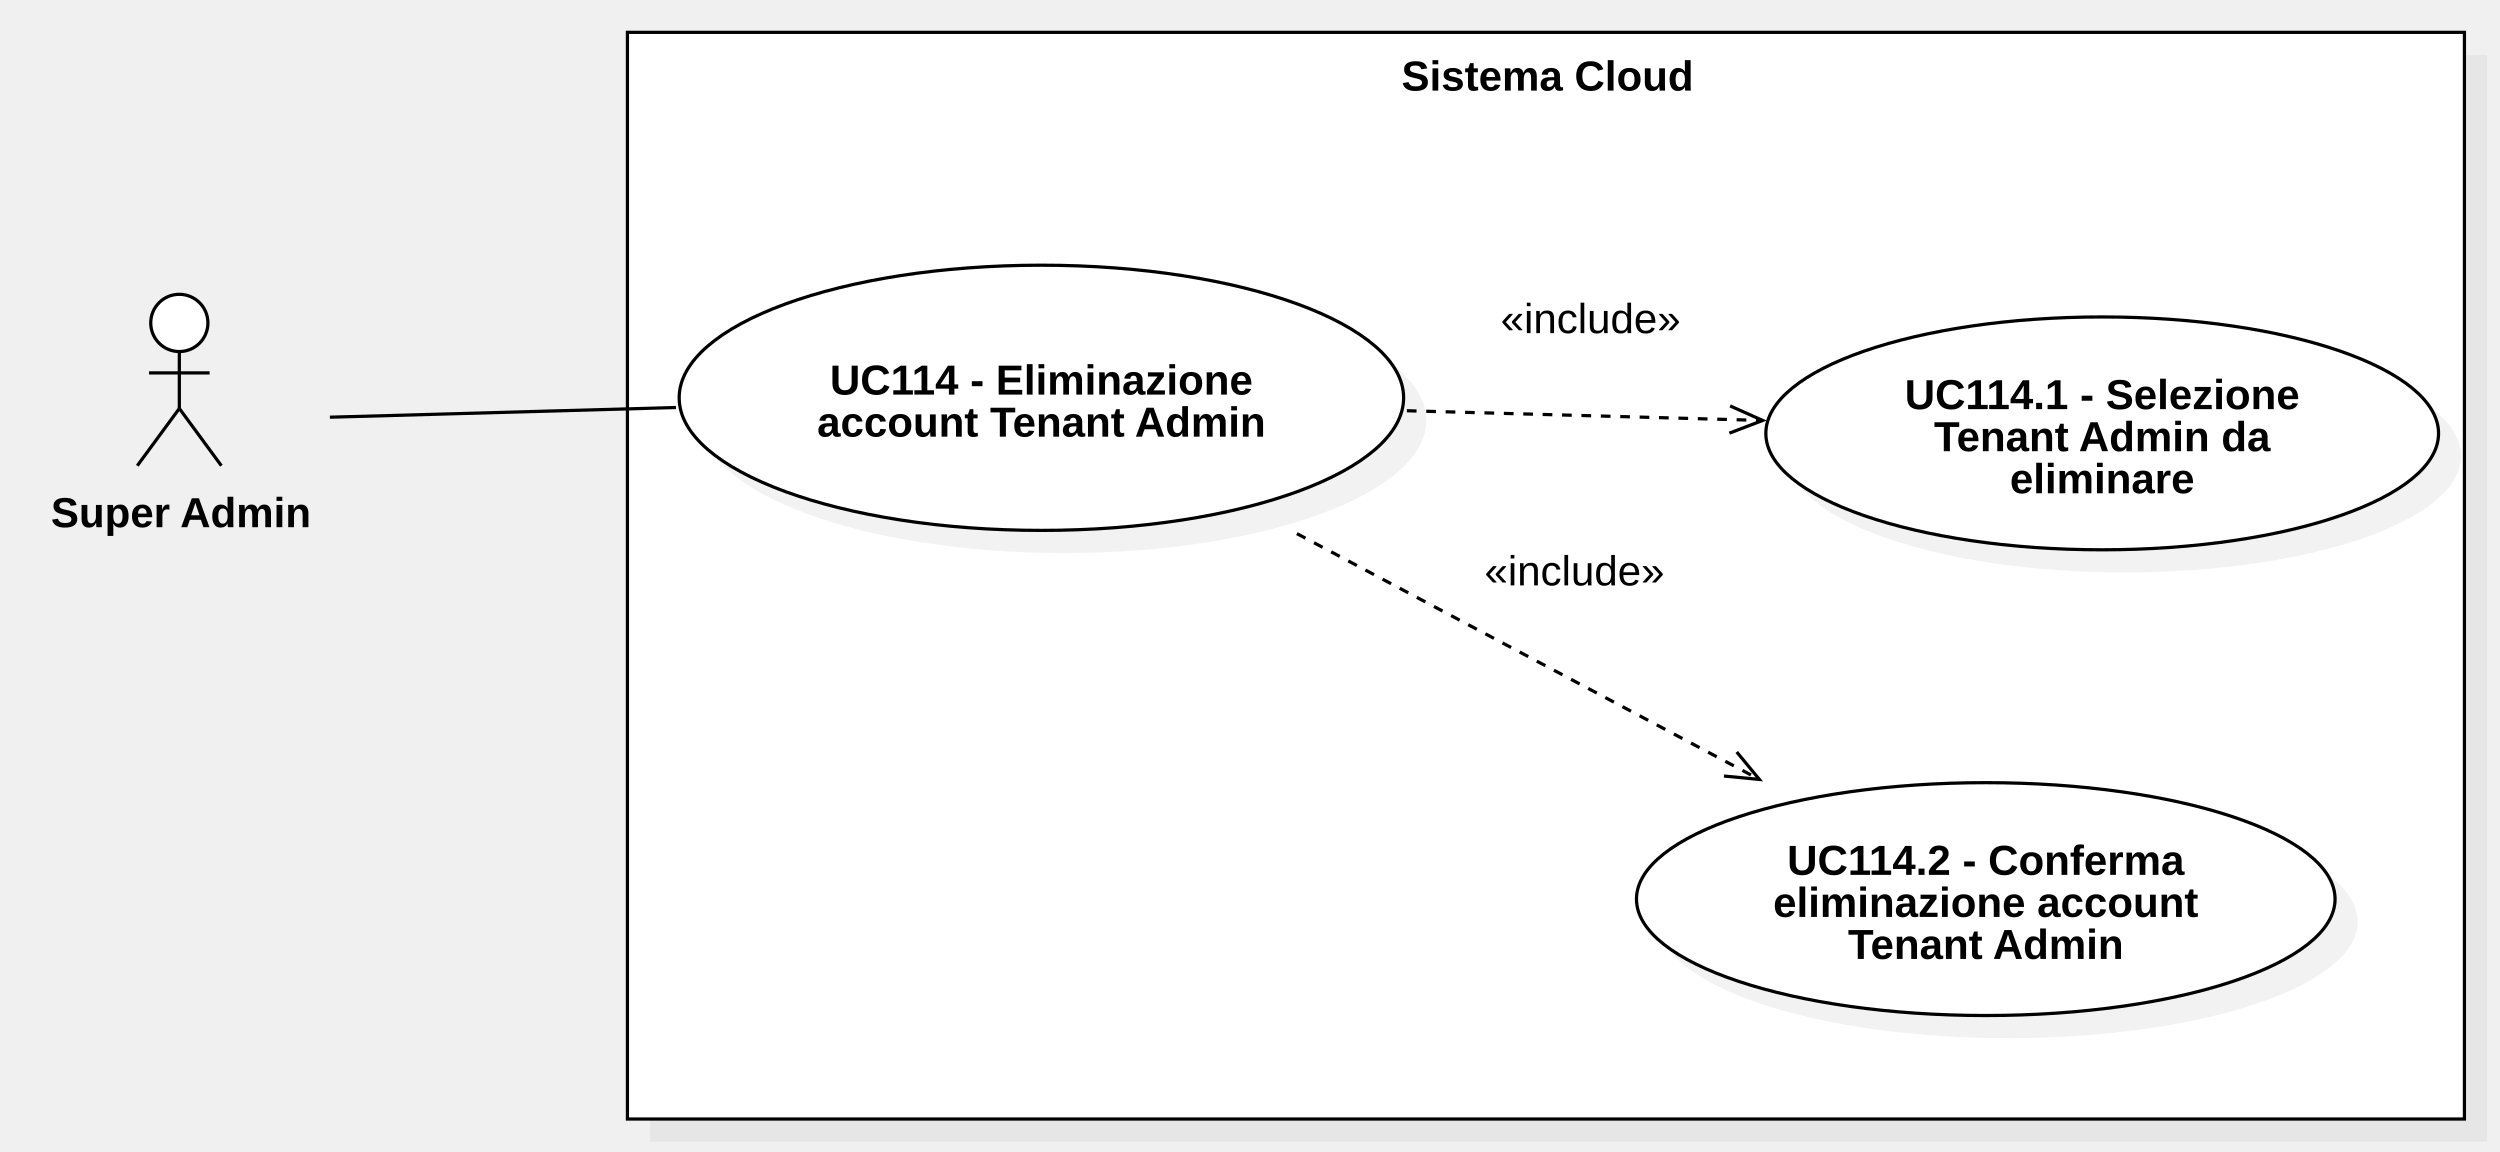
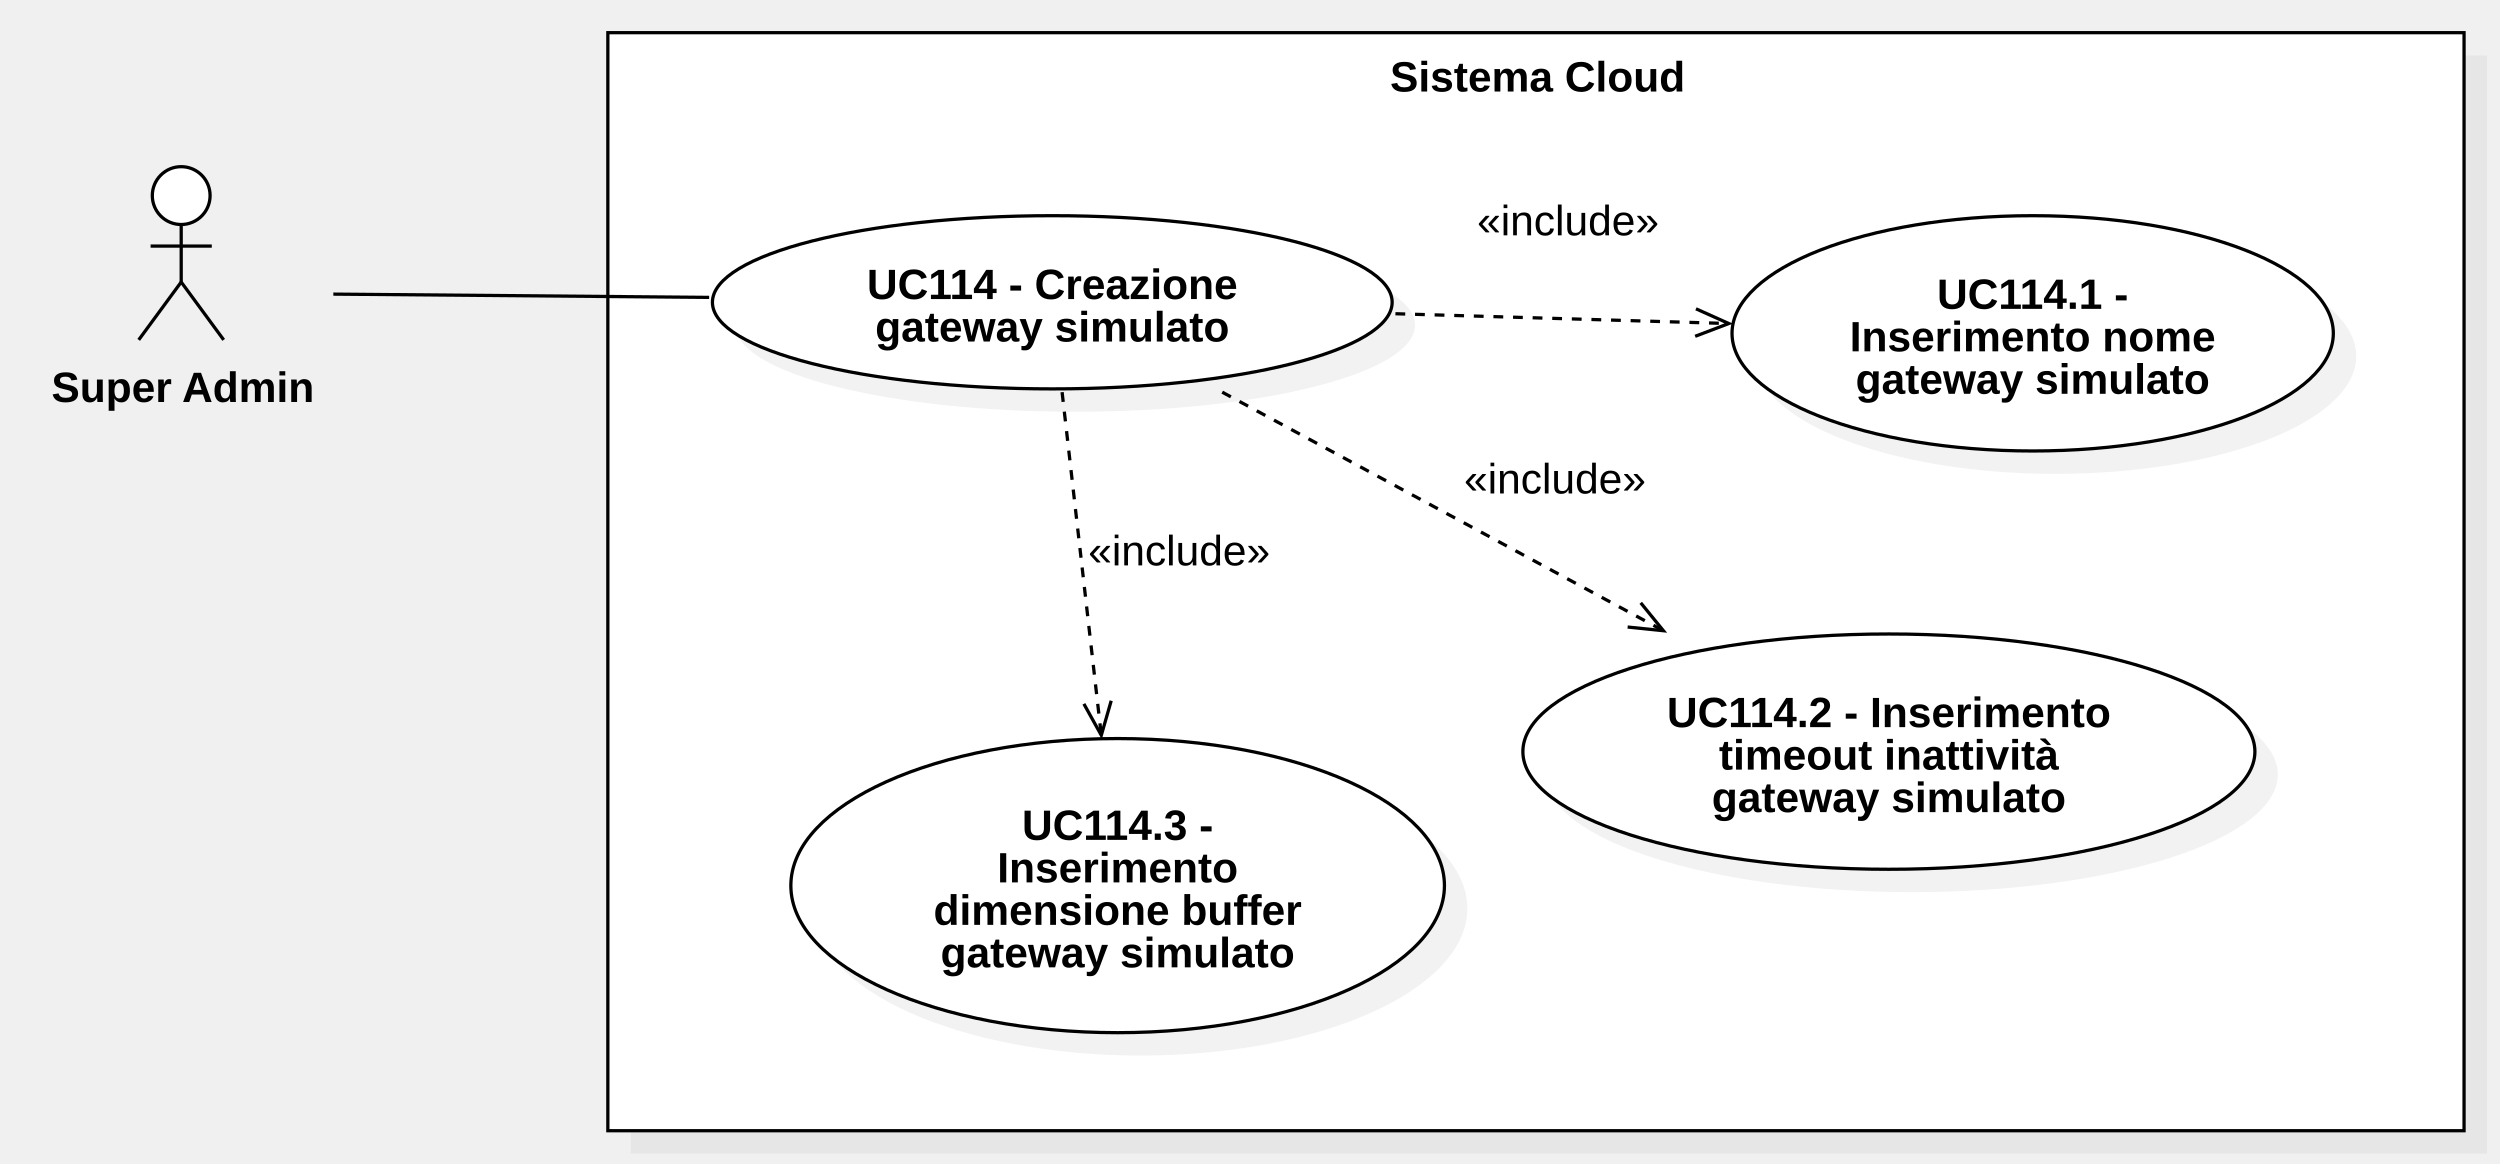
- <svg xmlns="http://www.w3.org/2000/svg" version="1.1" width="773" height="356">
+ <svg xmlns="http://www.w3.org/2000/svg" version="1.1" width="765" height="356">
  <defs />
  <g>
    <g>
-       <rect fill="#C0C0C0" stroke="none" x="464" y="446" width="568" height="336" transform="matrix(1 0 0 1 -263 -429)" fill-opacity="0.2" />
+       <rect fill="#C0C0C0" stroke="none" x="460" y="446" width="568" height="336" transform="matrix(1 0 0 1 -267 -429)" fill-opacity="0.2" />
    </g>
    <g>
-       <rect fill="#ffffff" stroke="none" x="457" y="439" width="568" height="336" transform="matrix(1 0 0 1 -263 -429)" />
+       <rect fill="#ffffff" stroke="none" x="453" y="439" width="568" height="336" transform="matrix(1 0 0 1 -267 -429)" />
    </g>
    <g>
-       <path fill="none" stroke="#000000" paint-order="fill stroke markers" d=" M 194 10 L 762 10 L 762 346 L 194 346 L 194 10 Z Z" stroke-miterlimit="10" stroke-dasharray="" />
+       <path fill="none" stroke="#000000" paint-order="fill stroke markers" d=" M 186 10 L 754 10 L 754 346 L 186 346 L 186 10 Z Z" stroke-miterlimit="10" stroke-dasharray="" />
    </g>
    <g>
      <g>
        <path fill="none" stroke="none" />
-         <text fill="#000000" stroke="none" font-family="Arial" font-size="13px" font-style="normal" font-weight="bold" text-decoration="undefined" x="741.5" y="452.5" text-anchor="middle" dominant-baseline="central" transform="matrix(1 0 0 1 -263 -429)">Sistema Cloud</text>
+         <text fill="#000000" stroke="none" font-family="Arial" font-size="13px" font-style="normal" font-weight="bold" text-decoration="undefined" x="737.5" y="452.5" text-anchor="middle" dominant-baseline="central" transform="matrix(1 0 0 1 -267 -429)">Sistema Cloud</text>
      </g>
    </g>
    <g>
-       <path fill="#ffffff" stroke="none" paint-order="stroke fill markers" d=" M 46.607 99.85 C 46.607 94.962 50.565 91 55.447 91 C 60.329 91 64.287 94.962 64.287 99.85 C 64.287 104.738 60.329 108.7 55.447 108.7 C 50.565 108.7 46.607 104.738 46.607 99.85 Z" />
+       <path fill="#ffffff" stroke="none" paint-order="stroke fill markers" d=" M 46.607 59.85 C 46.607 54.962 50.565 51 55.447 51 C 60.329 51 64.287 54.962 64.287 59.85 C 64.287 64.738 60.329 68.7 55.447 68.7 C 50.565 68.7 46.607 64.738 46.607 59.85 Z" />
    </g>
    <g>
-       <path fill="none" stroke="#000000" paint-order="fill stroke markers" d=" M 46.607 99.85 C 46.607 94.962 50.565 91 55.447 91 C 60.329 91 64.287 94.962 64.287 99.85 C 64.287 104.738 60.329 108.7 55.447 108.7 C 50.565 108.7 46.607 104.738 46.607 99.85 Z" stroke-miterlimit="10" stroke-dasharray="" />
+       <path fill="none" stroke="#000000" paint-order="fill stroke markers" d=" M 46.607 59.85 C 46.607 54.962 50.565 51 55.447 51 C 60.329 51 64.287 54.962 64.287 59.85 C 64.287 64.738 60.329 68.7 55.447 68.7 C 50.565 68.7 46.607 64.738 46.607 59.85 Z" stroke-miterlimit="10" stroke-dasharray="" />
    </g>
    <g>
-       <path fill="none" stroke="#000000" paint-order="fill stroke markers" d=" M 55.447 108.7 L 55.447 126.3" stroke-miterlimit="10" stroke-dasharray="" />
+       <path fill="none" stroke="#000000" paint-order="fill stroke markers" d=" M 55.447 68.7 L 55.447 86.3" stroke-miterlimit="10" stroke-dasharray="" />
    </g>
    <g>
-       <path fill="none" stroke="#000000" paint-order="fill stroke markers" d=" M 46.087 115.3 L 64.807 115.3" stroke-miterlimit="10" stroke-dasharray="" />
+       <path fill="none" stroke="#000000" paint-order="fill stroke markers" d=" M 46.087 75.3 L 64.807 75.3" stroke-miterlimit="10" stroke-dasharray="" />
    </g>
    <g>
-       <path fill="none" stroke="#000000" paint-order="fill stroke markers" d=" M 55.447 126.3 L 42.447 144" stroke-miterlimit="10" stroke-dasharray="" />
+       <path fill="none" stroke="#000000" paint-order="fill stroke markers" d=" M 55.447 86.3 L 42.447 104" stroke-miterlimit="10" stroke-dasharray="" />
    </g>
    <g>
-       <path fill="none" stroke="#000000" paint-order="fill stroke markers" d=" M 55.447 126.3 L 68.447 144" stroke-miterlimit="10" stroke-dasharray="" />
+       <path fill="none" stroke="#000000" paint-order="fill stroke markers" d=" M 55.447 86.3 L 68.447 104" stroke-miterlimit="10" stroke-dasharray="" />
    </g>
    <g>
      <g>
        <path fill="none" stroke="none" />
-         <text fill="#000000" stroke="none" font-family="Arial" font-size="13px" font-style="normal" font-weight="bold" text-decoration="undefined" x="318.947" y="587.5" text-anchor="middle" dominant-baseline="central" transform="matrix(1 0 0 1 -263 -429)">Super Admin</text>
+         <text fill="#000000" stroke="none" font-family="Arial" font-size="13px" font-style="normal" font-weight="bold" text-decoration="undefined" x="322.947" y="547.5" text-anchor="middle" dominant-baseline="central" transform="matrix(1 0 0 1 -267 -429)">Super Admin</text>
      </g>
    </g>
    <g>
-       <path fill="#C0C0C0" stroke="none" paint-order="stroke fill markers" d=" M 217 130 C 217 107.356 267.144 89 329 89 C 390.856 89 441 107.356 441 130 C 441 152.644 390.856 171 329 171 C 267.144 171 217 152.644 217 130 Z" fill-opacity="0.2" />
+       <path fill="#C0C0C0" stroke="none" paint-order="stroke fill markers" d=" M 225 99.5 C 225 84.864 271.562 73 329 73 C 386.438 73 433 84.864 433 99.5 C 433 114.136 386.438 126 329 126 C 271.562 126 225 114.136 225 99.5 Z" fill-opacity="0.2" />
    </g>
    <g>
-       <path fill="#ffffff" stroke="none" paint-order="stroke fill markers" d=" M 210 123 C 210 100.356 260.144 82 322 82 C 383.856 82 434 100.356 434 123 C 434 145.644 383.856 164 322 164 C 260.144 164 210 145.644 210 123 Z" />
+       <path fill="#ffffff" stroke="none" paint-order="stroke fill markers" d=" M 218 92.5 C 218 77.864 264.562 66 322 66 C 379.438 66 426 77.864 426 92.5 C 426 107.136 379.438 119 322 119 C 264.562 119 218 107.136 218 92.5 Z" />
    </g>
    <g>
-       <path fill="none" stroke="#000000" paint-order="fill stroke markers" d=" M 210 123 C 210 100.356 260.144 82 322 82 C 383.856 82 434 100.356 434 123 C 434 145.644 383.856 164 322 164 C 260.144 164 210 145.644 210 123 Z" stroke-miterlimit="10" stroke-dasharray="" />
+       <path fill="none" stroke="#000000" paint-order="fill stroke markers" d=" M 218 92.5 C 218 77.864 264.562 66 322 66 C 379.438 66 426 77.864 426 92.5 C 426 107.136 379.438 119 322 119 C 264.562 119 218 107.136 218 92.5 Z" stroke-miterlimit="10" stroke-dasharray="" />
    </g>
    <g>
      <g>
        <path fill="none" stroke="none" />
-         <text fill="#000000" stroke="none" font-family="Arial" font-size="13px" font-style="normal" font-weight="bold" text-decoration="undefined" x="585" y="546.5" text-anchor="middle" dominant-baseline="central" transform="matrix(1 0 0 1 -263 -429)">UC114 - Eliminazione</text>
-         <text fill="#000000" stroke="none" font-family="Arial" font-size="13px" font-style="normal" font-weight="bold" text-decoration="undefined" x="585" y="559.5" text-anchor="middle" dominant-baseline="central" transform="matrix(1 0 0 1 -263 -429)">account Tenant Admin</text>
+         <text fill="#000000" stroke="none" font-family="Arial" font-size="13px" font-style="normal" font-weight="bold" text-decoration="undefined" x="589" y="516" text-anchor="middle" dominant-baseline="central" transform="matrix(1 0 0 1 -267 -429)">UC114 - Creazione</text>
+         <text fill="#000000" stroke="none" font-family="Arial" font-size="13px" font-style="normal" font-weight="bold" text-decoration="undefined" x="589" y="529" text-anchor="middle" dominant-baseline="central" transform="matrix(1 0 0 1 -267 -429)">gateway simulato</text>
      </g>
    </g>
    <g>
-       <path fill="none" stroke="#000000" paint-order="fill stroke markers" d=" M 102 129 L 209 126" stroke-miterlimit="10" stroke-dasharray="" />
+       <path fill="none" stroke="#000000" paint-order="fill stroke markers" d=" M 102 90 L 217 91" stroke-miterlimit="10" stroke-dasharray="" />
    </g>
    <g>
-       <path fill="#C0C0C0" stroke="none" paint-order="stroke fill markers" d=" M 553 141 C 553 121.118 599.562 105 657 105 C 714.438 105 761 121.118 761 141 C 761 160.882 714.438 177 657 177 C 599.562 177 553 160.882 553 141 Z" fill-opacity="0.2" />
+       <path fill="#C0C0C0" stroke="none" paint-order="stroke fill markers" d=" M 537 109 C 537 89.118 578.19 73 629 73 C 679.81 73 721 89.118 721 109 C 721 128.882 679.81 145 629 145 C 578.19 145 537 128.882 537 109 Z" fill-opacity="0.2" />
    </g>
    <g>
-       <path fill="#ffffff" stroke="none" paint-order="stroke fill markers" d=" M 546 134 C 546 114.118 592.562 98 650 98 C 707.438 98 754 114.118 754 134 C 754 153.882 707.438 170 650 170 C 592.562 170 546 153.882 546 134 Z" />
+       <path fill="#ffffff" stroke="none" paint-order="stroke fill markers" d=" M 530 102 C 530 82.118 571.19 66 622 66 C 672.81 66 714 82.118 714 102 C 714 121.882 672.81 138 622 138 C 571.19 138 530 121.882 530 102 Z" />
    </g>
    <g>
-       <path fill="none" stroke="#000000" paint-order="fill stroke markers" d=" M 546 134 C 546 114.118 592.562 98 650 98 C 707.438 98 754 114.118 754 134 C 754 153.882 707.438 170 650 170 C 592.562 170 546 153.882 546 134 Z" stroke-miterlimit="10" stroke-dasharray="" />
+       <path fill="none" stroke="#000000" paint-order="fill stroke markers" d=" M 530 102 C 530 82.118 571.19 66 622 66 C 672.81 66 714 82.118 714 102 C 714 121.882 672.81 138 622 138 C 571.19 138 530 121.882 530 102 Z" stroke-miterlimit="10" stroke-dasharray="" />
    </g>
    <g>
      <g>
        <path fill="none" stroke="none" />
-         <text fill="#000000" stroke="none" font-family="Arial" font-size="13px" font-style="normal" font-weight="bold" text-decoration="undefined" x="913" y="551" text-anchor="middle" dominant-baseline="central" transform="matrix(1 0 0 1 -263 -429)">UC114.1 - Selezione</text>
-         <text fill="#000000" stroke="none" font-family="Arial" font-size="13px" font-style="normal" font-weight="bold" text-decoration="undefined" x="913" y="564" text-anchor="middle" dominant-baseline="central" transform="matrix(1 0 0 1 -263 -429)">Tenant Admin da</text>
-         <text fill="#000000" stroke="none" font-family="Arial" font-size="13px" font-style="normal" font-weight="bold" text-decoration="undefined" x="913" y="577" text-anchor="middle" dominant-baseline="central" transform="matrix(1 0 0 1 -263 -429)">eliminare</text>
+         <text fill="#000000" stroke="none" font-family="Arial" font-size="13px" font-style="normal" font-weight="bold" text-decoration="undefined" x="889" y="519" text-anchor="middle" dominant-baseline="central" transform="matrix(1 0 0 1 -267 -429)">UC114.1 -</text>
+         <text fill="#000000" stroke="none" font-family="Arial" font-size="13px" font-style="normal" font-weight="bold" text-decoration="undefined" x="889" y="532" text-anchor="middle" dominant-baseline="central" transform="matrix(1 0 0 1 -267 -429)">Inserimento nome</text>
+         <text fill="#000000" stroke="none" font-family="Arial" font-size="13px" font-style="normal" font-weight="bold" text-decoration="undefined" x="889" y="545" text-anchor="middle" dominant-baseline="central" transform="matrix(1 0 0 1 -267 -429)">gateway simulato</text>
      </g>
    </g>
    <g>
-       <path fill="none" stroke="#000000" paint-order="fill stroke markers" d=" M 435 127 L 545 130" stroke-miterlimit="10" stroke-dasharray="3" />
+       <path fill="none" stroke="#000000" paint-order="fill stroke markers" d=" M 427 96 L 529 99" stroke-miterlimit="10" stroke-dasharray="3" />
    </g>
    <g>
-       <path fill="none" stroke="#000000" paint-order="fill stroke markers" d=" M 534.726 133.931 L 545 130 L 534.956 125.515" stroke-miterlimit="10" stroke-dasharray="" />
+       <path fill="none" stroke="#000000" paint-order="fill stroke markers" d=" M 518.718 102.909 L 529 99 L 518.965 94.494" stroke-miterlimit="10" stroke-dasharray="" />
    </g>
    <g>
-       <rect fill="#ffffff" stroke="none" x="727" y="521" width="55.656" height="13" transform="matrix(1 0 0 1 -263 -429)" />
+       <rect fill="#ffffff" stroke="none" x="719" y="490" width="55.656" height="13" transform="matrix(1 0 0 1 -267 -429)" />
    </g>
    <g>
      <g>
        <path fill="none" stroke="none" />
-         <text fill="#000000" stroke="none" font-family="Arial" font-size="13px" font-style="normal" font-weight="normal" text-decoration="undefined" x="754.828" y="527.5" text-anchor="middle" dominant-baseline="central" transform="matrix(1 0 0 1 -263 -429)">«include»</text>
+         <text fill="#000000" stroke="none" font-family="Arial" font-size="13px" font-style="normal" font-weight="normal" text-decoration="undefined" x="746.828" y="496.5" text-anchor="middle" dominant-baseline="central" transform="matrix(1 0 0 1 -267 -429)">«include»</text>
      </g>
    </g>
    <g>
-       <path fill="#C0C0C0" stroke="none" paint-order="stroke fill markers" d=" M 513 285 C 513 265.118 561.353 249 621 249 C 680.647 249 729 265.118 729 285 C 729 304.882 680.647 321 621 321 C 561.353 321 513 304.882 513 285 Z" fill-opacity="0.2" />
+       <path fill="#C0C0C0" stroke="none" paint-order="stroke fill markers" d=" M 473 237 C 473 217.118 523.144 201 585 201 C 646.856 201 697 217.118 697 237 C 697 256.882 646.856 273 585 273 C 523.144 273 473 256.882 473 237 Z" fill-opacity="0.2" />
    </g>
    <g>
-       <path fill="#ffffff" stroke="none" paint-order="stroke fill markers" d=" M 506 278 C 506 258.118 554.353 242 614 242 C 673.647 242 722 258.118 722 278 C 722 297.882 673.647 314 614 314 C 554.353 314 506 297.882 506 278 Z" />
+       <path fill="#ffffff" stroke="none" paint-order="stroke fill markers" d=" M 466 230 C 466 210.118 516.144 194 578 194 C 639.856 194 690 210.118 690 230 C 690 249.882 639.856 266 578 266 C 516.144 266 466 249.882 466 230 Z" />
    </g>
    <g>
-       <path fill="none" stroke="#000000" paint-order="fill stroke markers" d=" M 506 278 C 506 258.118 554.353 242 614 242 C 673.647 242 722 258.118 722 278 C 722 297.882 673.647 314 614 314 C 554.353 314 506 297.882 506 278 Z" stroke-miterlimit="10" stroke-dasharray="" />
+       <path fill="none" stroke="#000000" paint-order="fill stroke markers" d=" M 466 230 C 466 210.118 516.144 194 578 194 C 639.856 194 690 210.118 690 230 C 690 249.882 639.856 266 578 266 C 516.144 266 466 249.882 466 230 Z" stroke-miterlimit="10" stroke-dasharray="" />
    </g>
    <g>
      <g>
        <path fill="none" stroke="none" />
-         <text fill="#000000" stroke="none" font-family="Arial" font-size="13px" font-style="normal" font-weight="bold" text-decoration="undefined" x="877" y="695" text-anchor="middle" dominant-baseline="central" transform="matrix(1 0 0 1 -263 -429)">UC114.2 - Conferma</text>
-         <text fill="#000000" stroke="none" font-family="Arial" font-size="13px" font-style="normal" font-weight="bold" text-decoration="undefined" x="877" y="708" text-anchor="middle" dominant-baseline="central" transform="matrix(1 0 0 1 -263 -429)">eliminazione account</text>
-         <text fill="#000000" stroke="none" font-family="Arial" font-size="13px" font-style="normal" font-weight="bold" text-decoration="undefined" x="877" y="721" text-anchor="middle" dominant-baseline="central" transform="matrix(1 0 0 1 -263 -429)">Tenant Admin</text>
+         <text fill="#000000" stroke="none" font-family="Arial" font-size="13px" font-style="normal" font-weight="bold" text-decoration="undefined" x="845" y="647" text-anchor="middle" dominant-baseline="central" transform="matrix(1 0 0 1 -267 -429)">UC114.2 - Inserimento</text>
+         <text fill="#000000" stroke="none" font-family="Arial" font-size="13px" font-style="normal" font-weight="bold" text-decoration="undefined" x="845" y="660" text-anchor="middle" dominant-baseline="central" transform="matrix(1 0 0 1 -267 -429)">timeout inattività</text>
+         <text fill="#000000" stroke="none" font-family="Arial" font-size="13px" font-style="normal" font-weight="bold" text-decoration="undefined" x="845" y="673" text-anchor="middle" dominant-baseline="central" transform="matrix(1 0 0 1 -267 -429)">gateway simulato</text>
      </g>
    </g>
    <g>
-       <path fill="none" stroke="#000000" paint-order="fill stroke markers" d=" M 401 165 L 544 241" stroke-miterlimit="10" stroke-dasharray="3" />
+       <path fill="none" stroke="#000000" paint-order="fill stroke markers" d=" M 374 120 L 509 193" stroke-miterlimit="10" stroke-dasharray="3" />
    </g>
    <g>
-       <path fill="none" stroke="#000000" paint-order="fill stroke markers" d=" M 533.05 239.948 L 544 241 L 537.002 232.513" stroke-miterlimit="10" stroke-dasharray="" />
+       <path fill="none" stroke="#000000" paint-order="fill stroke markers" d=" M 498.058 191.869 L 509 193 L 502.063 184.463" stroke-miterlimit="10" stroke-dasharray="" />
    </g>
    <g>
-       <rect fill="#ffffff" stroke="none" x="722" y="599" width="55.656" height="13" transform="matrix(1 0 0 1 -263 -429)" />
+       <rect fill="#ffffff" stroke="none" x="715" y="569" width="55.656" height="13" transform="matrix(1 0 0 1 -267 -429)" />
    </g>
    <g>
      <g>
        <path fill="none" stroke="none" />
-         <text fill="#000000" stroke="none" font-family="Arial" font-size="13px" font-style="normal" font-weight="normal" text-decoration="undefined" x="749.828" y="605.5" text-anchor="middle" dominant-baseline="central" transform="matrix(1 0 0 1 -263 -429)">«include»</text>
+         <text fill="#000000" stroke="none" font-family="Arial" font-size="13px" font-style="normal" font-weight="normal" text-decoration="undefined" x="742.828" y="575.5" text-anchor="middle" dominant-baseline="central" transform="matrix(1 0 0 1 -267 -429)">«include»</text>
+       </g>
+     </g>
+     <g>
+       <path fill="#C0C0C0" stroke="none" paint-order="stroke fill markers" d=" M 249 278 C 249 253.147 293.772 233 349 233 C 404.228 233 449 253.147 449 278 C 449 302.853 404.228 323 349 323 C 293.772 323 249 302.853 249 278 Z" fill-opacity="0.2" />
+     </g>
+     <g>
+       <path fill="#ffffff" stroke="none" paint-order="stroke fill markers" d=" M 242 271 C 242 246.147 286.772 226 342 226 C 397.228 226 442 246.147 442 271 C 442 295.853 397.228 316 342 316 C 286.772 316 242 295.853 242 271 Z" />
+     </g>
+     <g>
+       <path fill="none" stroke="#000000" paint-order="fill stroke markers" d=" M 242 271 C 242 246.147 286.772 226 342 226 C 397.228 226 442 246.147 442 271 C 442 295.853 397.228 316 342 316 C 286.772 316 242 295.853 242 271 Z" stroke-miterlimit="10" stroke-dasharray="" />
+     </g>
+     <g>
+       <g>
+         <path fill="none" stroke="none" />
+         <text fill="#000000" stroke="none" font-family="Arial" font-size="13px" font-style="normal" font-weight="bold" text-decoration="undefined" x="609" y="681.5" text-anchor="middle" dominant-baseline="central" transform="matrix(1 0 0 1 -267 -429)">UC114.3 -</text>
+         <text fill="#000000" stroke="none" font-family="Arial" font-size="13px" font-style="normal" font-weight="bold" text-decoration="undefined" x="609" y="694.5" text-anchor="middle" dominant-baseline="central" transform="matrix(1 0 0 1 -267 -429)">Inserimento</text>
+         <text fill="#000000" stroke="none" font-family="Arial" font-size="13px" font-style="normal" font-weight="bold" text-decoration="undefined" x="609" y="707.5" text-anchor="middle" dominant-baseline="central" transform="matrix(1 0 0 1 -267 -429)">dimensione buffer</text>
+         <text fill="#000000" stroke="none" font-family="Arial" font-size="13px" font-style="normal" font-weight="bold" text-decoration="undefined" x="609" y="720.5" text-anchor="middle" dominant-baseline="central" transform="matrix(1 0 0 1 -267 -429)">gateway simulato</text>
+       </g>
+     </g>
+     <g>
+       <path fill="none" stroke="#000000" paint-order="fill stroke markers" d=" M 325 120 L 337 225" stroke-miterlimit="10" stroke-dasharray="3" />
+     </g>
+     <g>
+       <path fill="none" stroke="#000000" paint-order="fill stroke markers" d=" M 331.664 215.381 L 337 225 L 340.028 214.425" stroke-miterlimit="10" stroke-dasharray="" />
+     </g>
+     <g>
+       <rect fill="#ffffff" stroke="none" x="600" y="591" width="55.656" height="13" transform="matrix(1 0 0 1 -267 -429)" />
+     </g>
+     <g>
+       <g>
+         <path fill="none" stroke="none" />
+         <text fill="#000000" stroke="none" font-family="Arial" font-size="13px" font-style="normal" font-weight="normal" text-decoration="undefined" x="627.828" y="597.5" text-anchor="middle" dominant-baseline="central" transform="matrix(1 0 0 1 -267 -429)">«include»</text>
      </g>
    </g>
  </g>
</svg>
